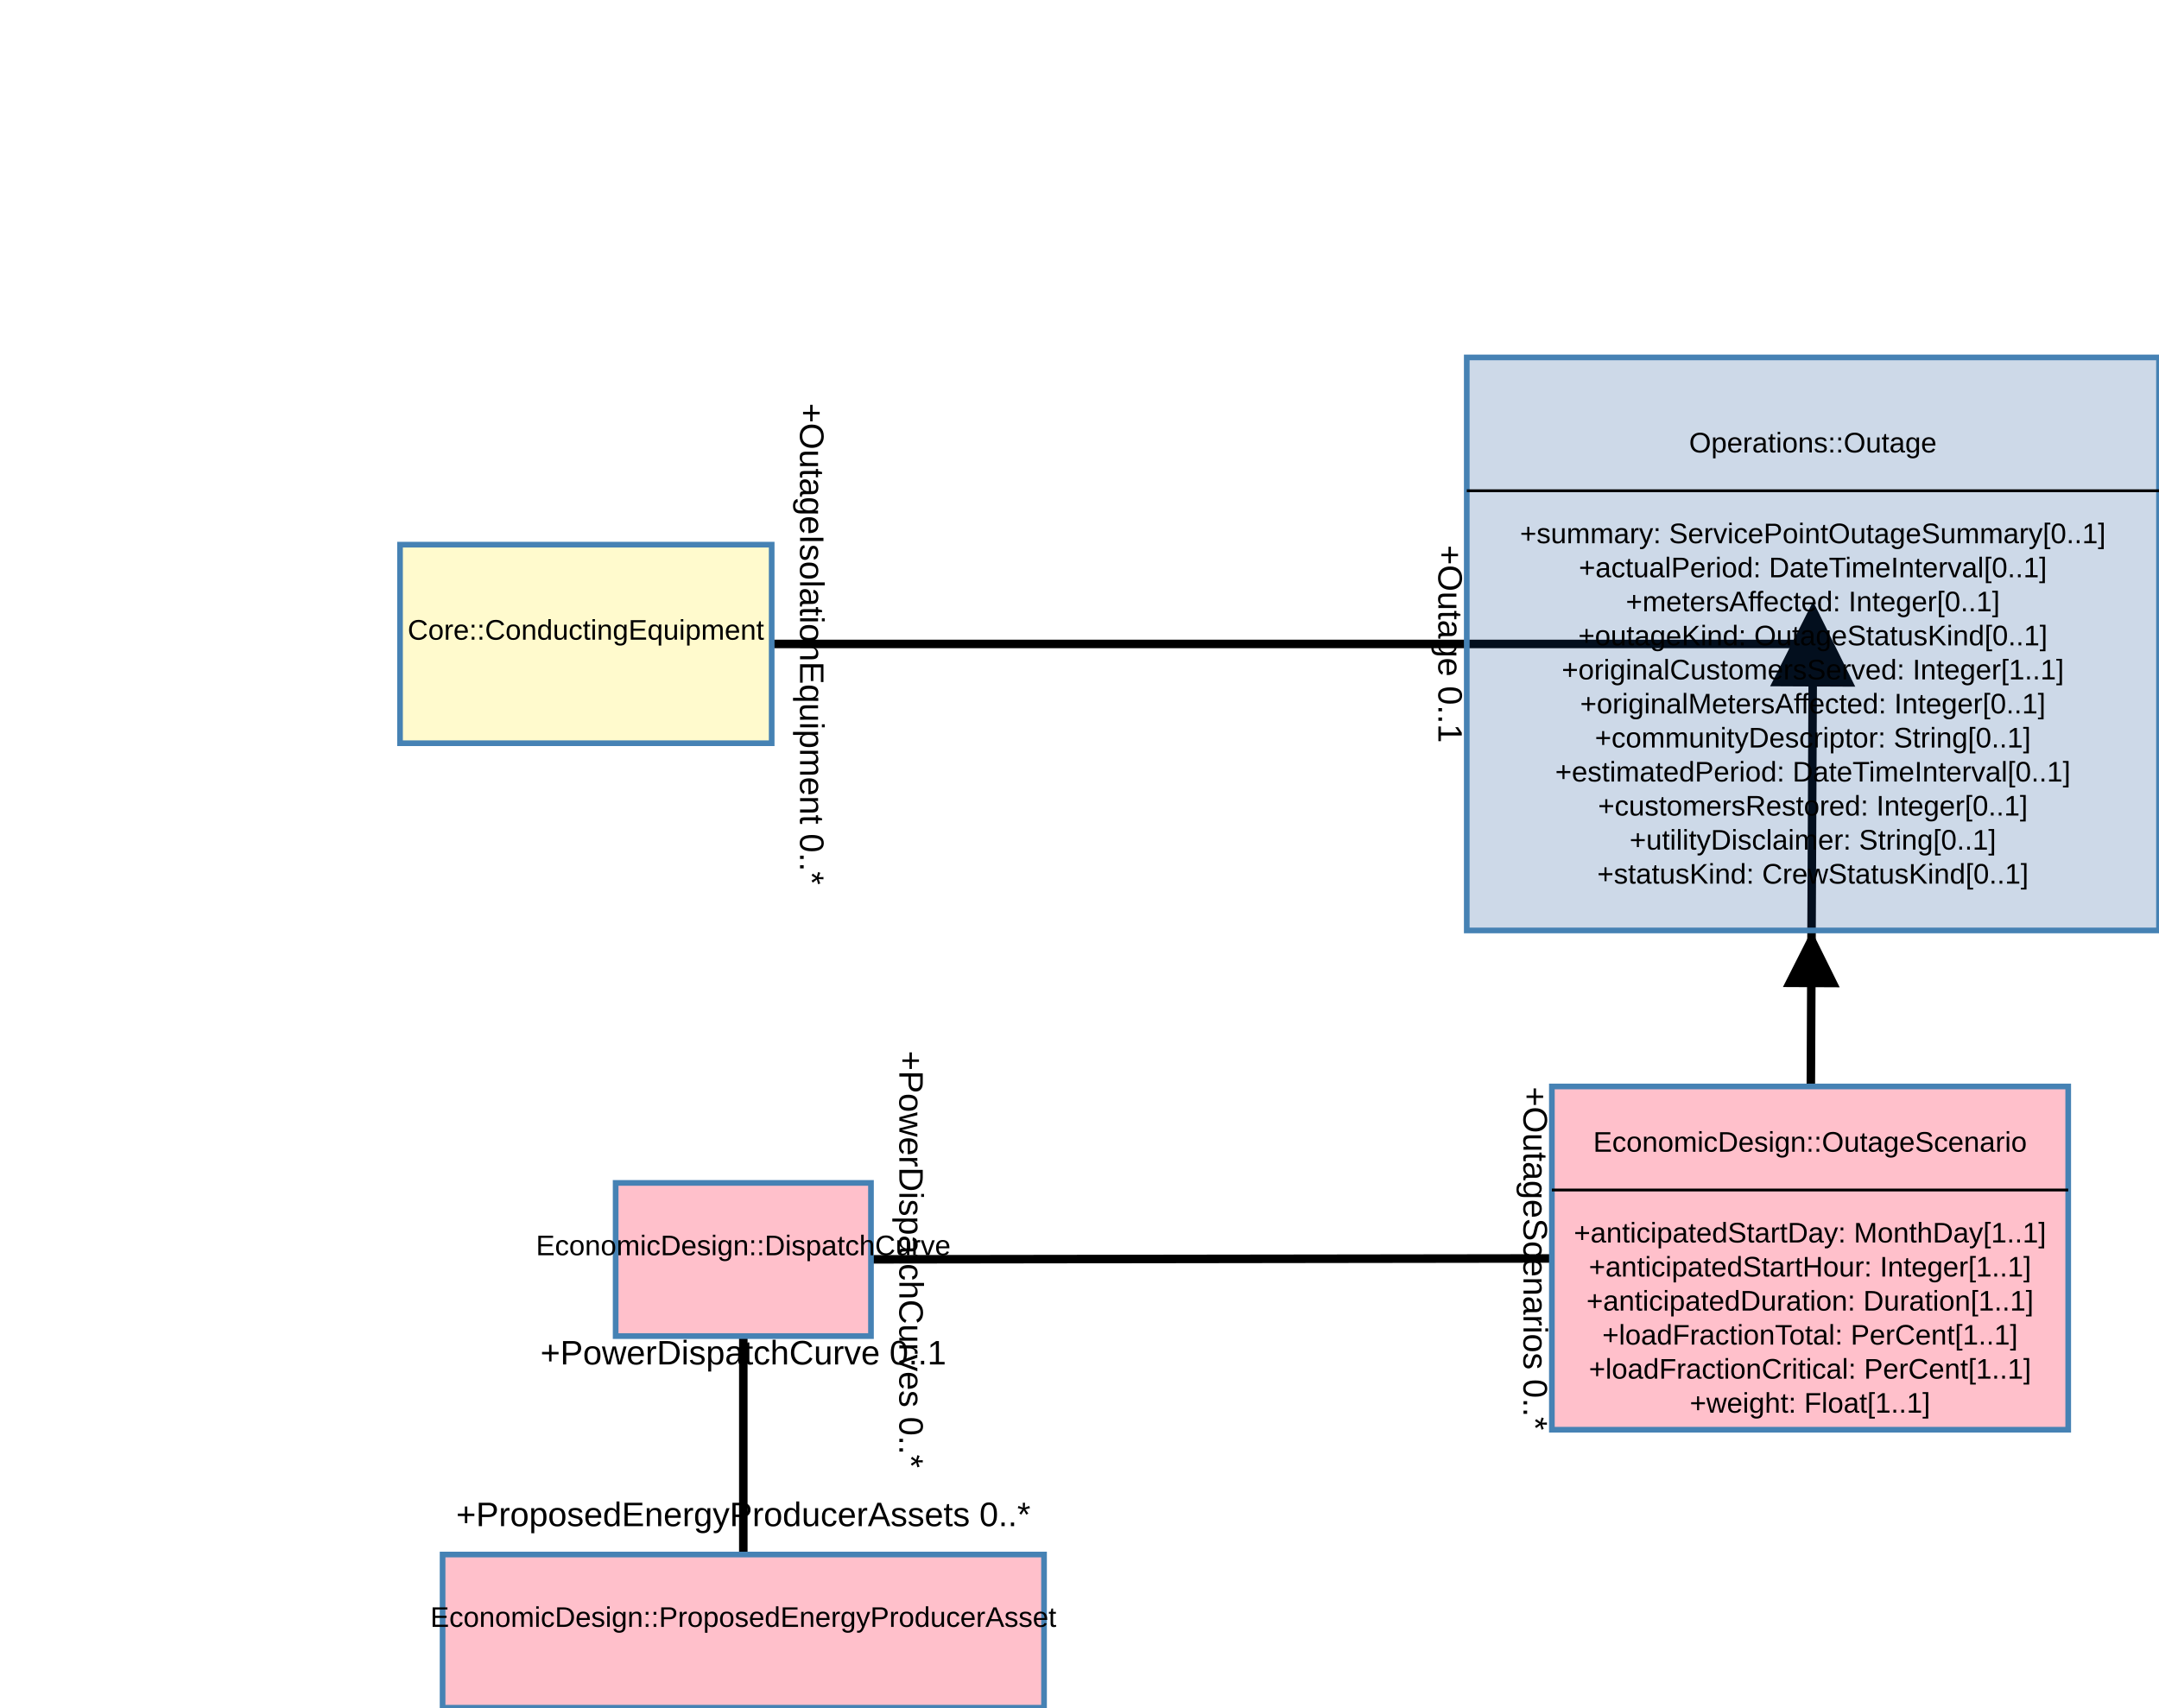
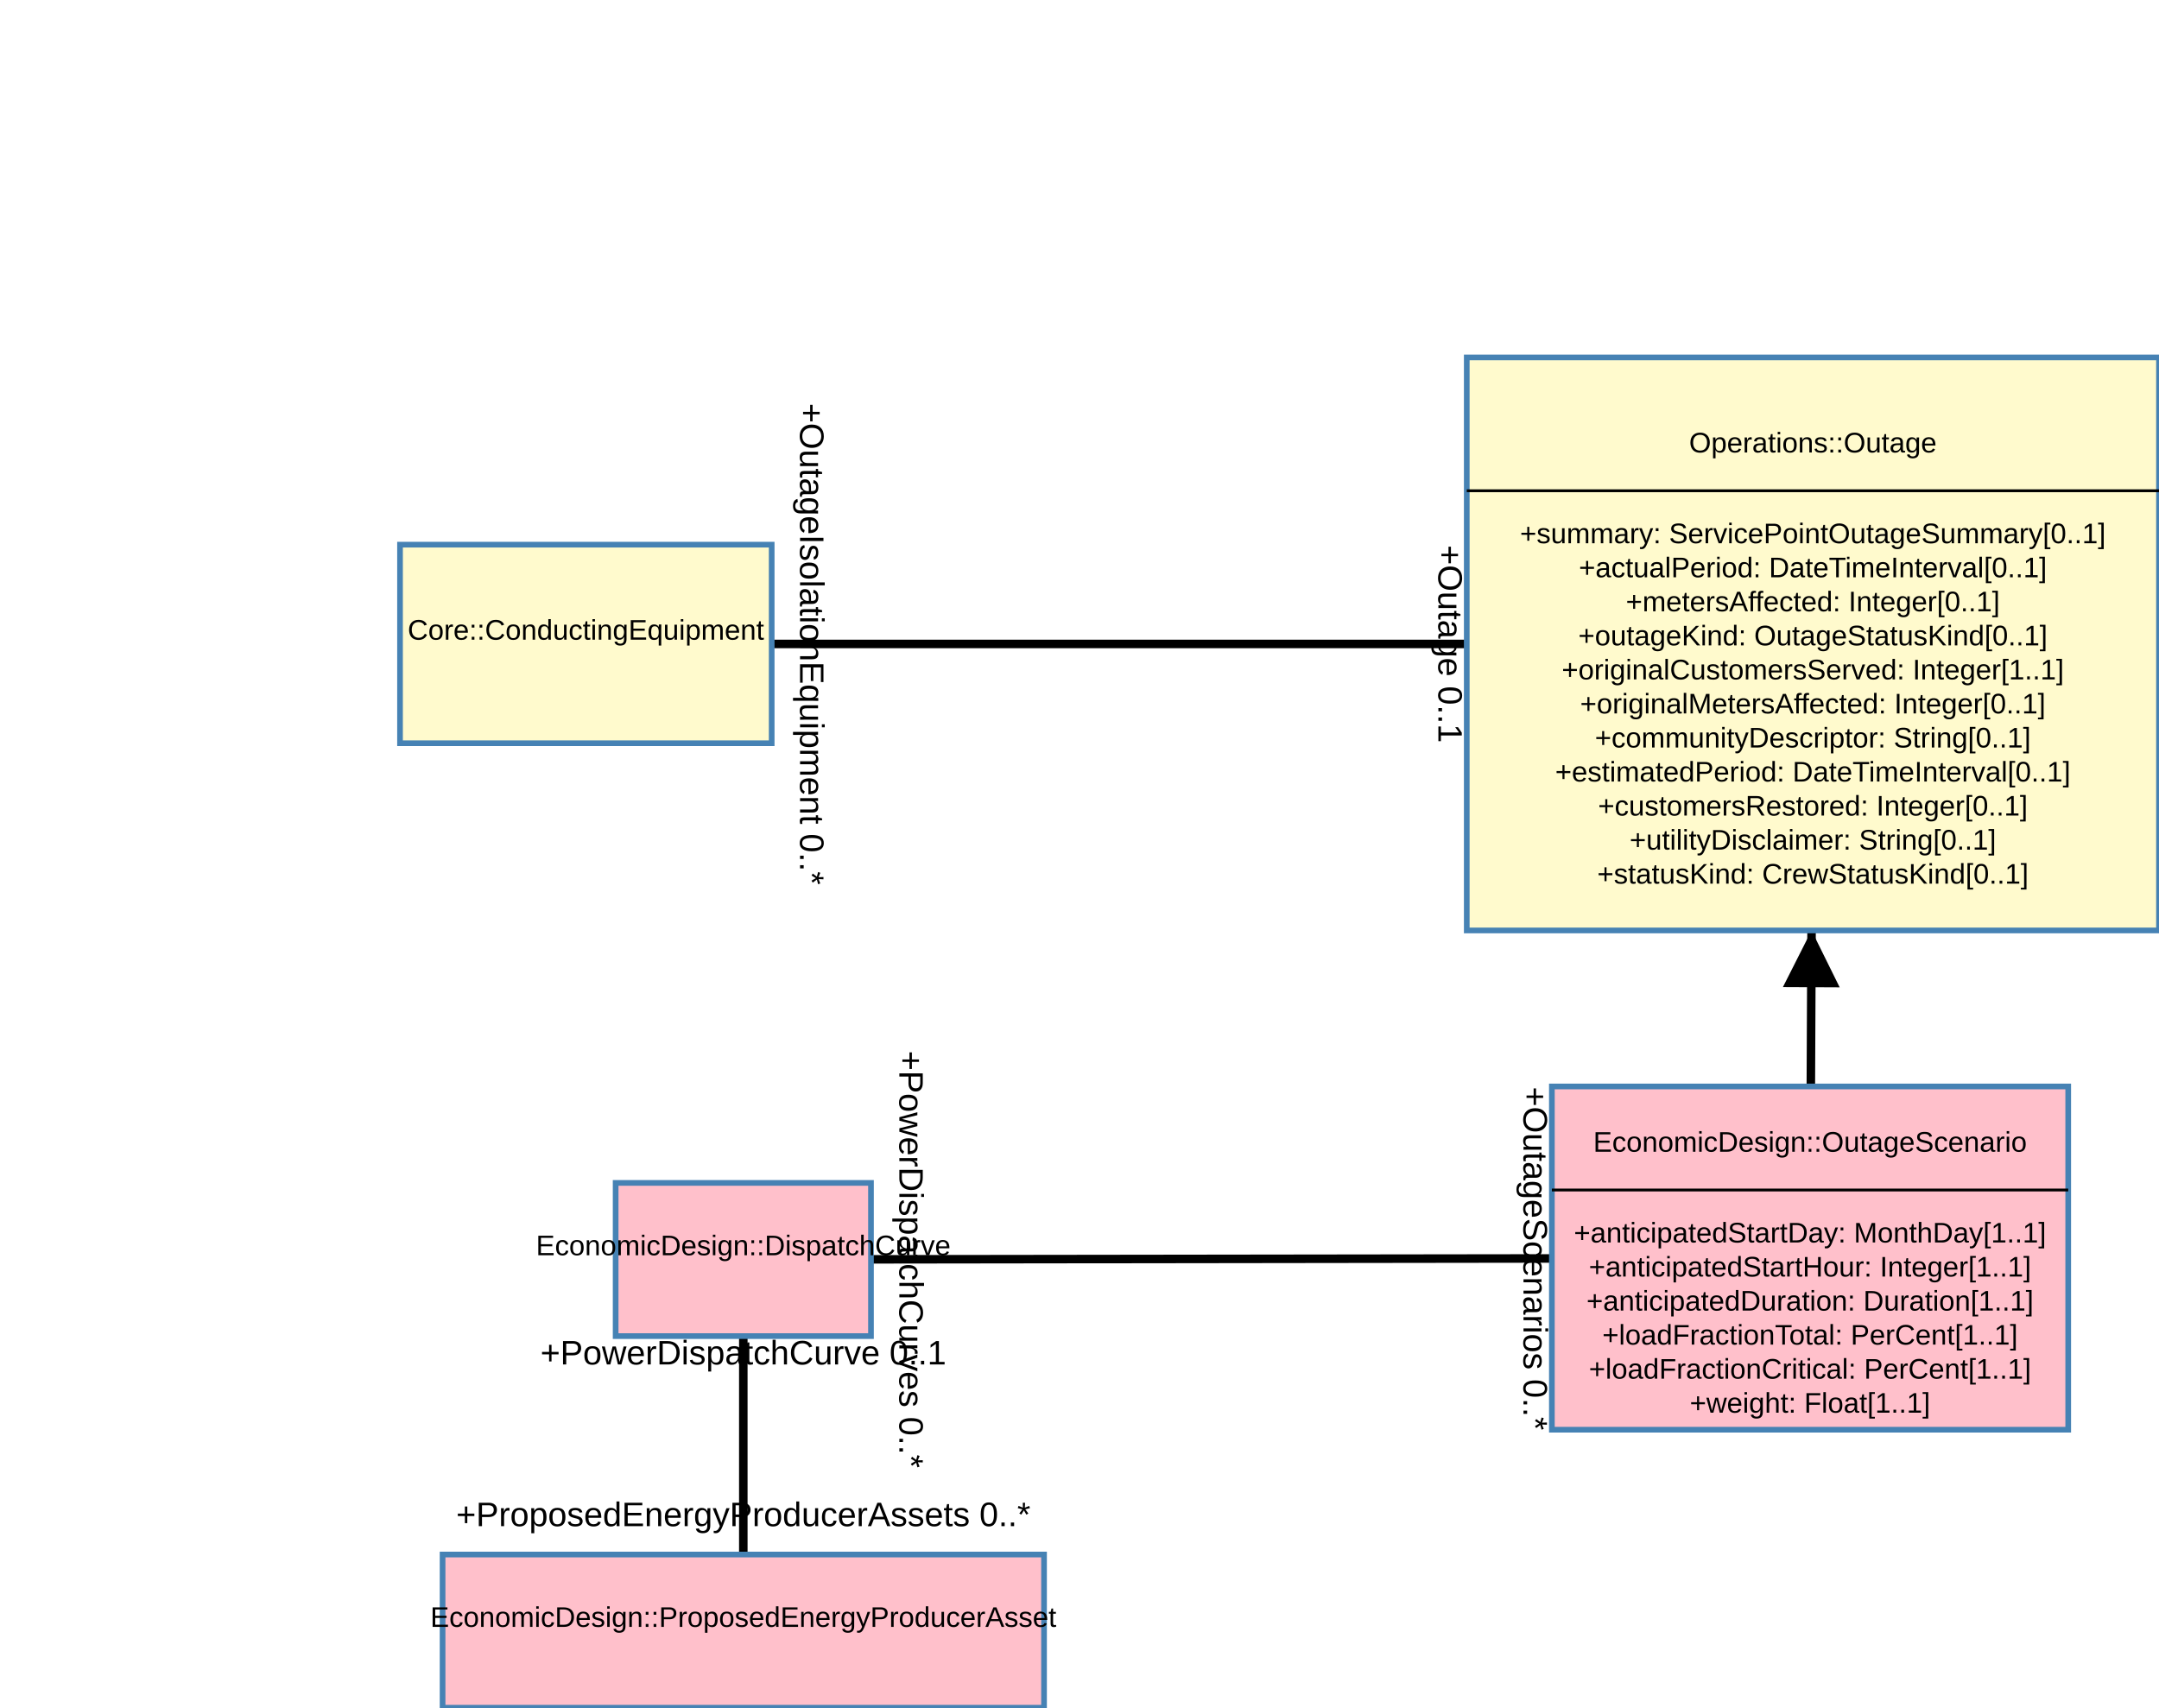
<svg xmlns="http://www.w3.org/2000/svg" width="761" height="602">
  <g class="zoom-group">
    <defs>
      <marker id="arrowhead" viewBox="-0 -5 10 10" refX="5" refY="0" orient="auto" markerWidth="10" markerHeight="10" xoverflow="visible">
        <path d="M 0,-5 L 10 ,0 L 0,5" fill="black" style="stroke: none;" />
      </marker>
    </defs>
    <line class="link" x1="639" y1="227" x2="206.5" y2="227" stroke="#000000" stroke-width="3" />
    <line class="link" x1="262" y1="575" x2="262" y2="444" stroke="#000000" stroke-width="3" />
    <line class="link" x1="262" y1="444" x2="638" y2="443.5" stroke="#000000" stroke-width="3" />
    <line class="link" x1="638" y1="443.5" x2="639" y2="227" stroke="#000000" stroke-width="3" marker-end="url(#arrowhead)" />
    <line class="arrow" x2="638.487" y2="338" x1="638" y1="443.5" stroke="#000000" stroke-width="2" marker-end="url(#arrowhead)" />
    <g class="draggable" transform="translate(517, 126)">
-       <rect class="box" width="244" height="202" style="fill: #13499135; stroke: steelblue; stroke-width: 2px; cursor: move;" />
+       <rect class="box" width="244" height="202" style="fill: #fffacd; stroke: steelblue; stroke-width: 2px; cursor: move;" />
      <text class="text" x="122" y="30" dy=".35em" text-anchor="middle" style="font-family: Arial, sans-serif; fill: black; font-size: 10px; pointer-events: none;">Operations::Outage</text>
      <line x1="0" x2="244" y1="47" y2="47" stroke="black" stroke-width="1" />
      <text class="text" x="122" y="62" dy=".35em" text-anchor="middle" style="font-family: Arial, sans-serif; fill: black; font-size: 10px; pointer-events: none;">+summary: ServicePointOutageSummary[0..1]</text>
      <text class="text" x="122" y="74" dy=".35em" text-anchor="middle" style="font-family: Arial, sans-serif; fill: black; font-size: 10px; pointer-events: none;">+actualPeriod: DateTimeInterval[0..1]</text>
      <text class="text" x="122" y="86" dy=".35em" text-anchor="middle" style="font-family: Arial, sans-serif; fill: black; font-size: 10px; pointer-events: none;">+metersAffected: Integer[0..1]</text>
      <text class="text" x="122" y="98" dy=".35em" text-anchor="middle" style="font-family: Arial, sans-serif; fill: black; font-size: 10px; pointer-events: none;">+outageKind: OutageStatusKind[0..1]</text>
      <text class="text" x="122" y="110" dy=".35em" text-anchor="middle" style="font-family: Arial, sans-serif; fill: black; font-size: 10px; pointer-events: none;">+originalCustomersServed: Integer[1..1]</text>
      <text class="text" x="122" y="122" dy=".35em" text-anchor="middle" style="font-family: Arial, sans-serif; fill: black; font-size: 10px; pointer-events: none;">+originalMetersAffected: Integer[0..1]</text>
      <text class="text" x="122" y="134" dy=".35em" text-anchor="middle" style="font-family: Arial, sans-serif; fill: black; font-size: 10px; pointer-events: none;">+communityDescriptor: String[0..1]</text>
      <text class="text" x="122" y="146" dy=".35em" text-anchor="middle" style="font-family: Arial, sans-serif; fill: black; font-size: 10px; pointer-events: none;">+estimatedPeriod: DateTimeInterval[0..1]</text>
      <text class="text" x="122" y="158" dy=".35em" text-anchor="middle" style="font-family: Arial, sans-serif; fill: black; font-size: 10px; pointer-events: none;">+customersRestored: Integer[0..1]</text>
      <text class="text" x="122" y="170" dy=".35em" text-anchor="middle" style="font-family: Arial, sans-serif; fill: black; font-size: 10px; pointer-events: none;">+utilityDisclaimer: String[0..1]</text>
      <text class="text" x="122" y="182" dy=".35em" text-anchor="middle" style="font-family: Arial, sans-serif; fill: black; font-size: 10px; pointer-events: none;">+statusKind: CrewStatusKind[0..1]</text>
    </g>
    <g class="draggable" transform="translate(547, 383)">
      <rect class="box" width="182" height="121" style="fill: #ffc0cb; stroke: steelblue; stroke-width: 2px; cursor: move;" />
      <text class="text" x="91" y="19.5" dy=".35em" text-anchor="middle" style="font-family: Arial, sans-serif; fill: black; font-size: 10px; pointer-events: none;">EconomicDesign::OutageScenario</text>
      <line x1="0" x2="182" y1="36.5" y2="36.5" stroke="black" stroke-width="1" />
      <text class="text" x="91" y="51.5" dy=".35em" text-anchor="middle" style="font-family: Arial, sans-serif; fill: black; font-size: 10px; pointer-events: none;">+anticipatedStartDay: MonthDay[1..1]</text>
      <text class="text" x="91" y="63.5" dy=".35em" text-anchor="middle" style="font-family: Arial, sans-serif; fill: black; font-size: 10px; pointer-events: none;">+anticipatedStartHour: Integer[1..1]</text>
      <text class="text" x="91" y="75.5" dy=".35em" text-anchor="middle" style="font-family: Arial, sans-serif; fill: black; font-size: 10px; pointer-events: none;">+anticipatedDuration: Duration[1..1]</text>
      <text class="text" x="91" y="87.5" dy=".35em" text-anchor="middle" style="font-family: Arial, sans-serif; fill: black; font-size: 10px; pointer-events: none;">+loadFractionTotal: PerCent[1..1]</text>
      <text class="text" x="91" y="99.5" dy=".35em" text-anchor="middle" style="font-family: Arial, sans-serif; fill: black; font-size: 10px; pointer-events: none;">+loadFractionCritical: PerCent[1..1]</text>
      <text class="text" x="91" y="111.5" dy=".35em" text-anchor="middle" style="font-family: Arial, sans-serif; fill: black; font-size: 10px; pointer-events: none;">+weight: Float[1..1]</text>
    </g>
    <g class="draggable" transform="translate(141, 192)">
      <rect class="box" width="131" height="70" style="fill: #fffacd; stroke: steelblue; stroke-width: 2px; cursor: move;" />
      <text class="text" x="65.5" y="30" dy=".35em" text-anchor="middle" style="font-family: Arial, sans-serif; fill: black; font-size: 10px; pointer-events: none;">Core::ConductingEquipment</text>
    </g>
    <g class="draggable" transform="translate(217, 417)">
      <rect class="box" width="90" height="54" style="fill: #ffc0cb; stroke: steelblue; stroke-width: 2px; cursor: move;" />
      <text class="text" x="45" y="22" dy=".35em" text-anchor="middle" style="font-family: Arial, sans-serif; fill: black; font-size: 10px; pointer-events: none;">EconomicDesign::DispatchCurve</text>
    </g>
    <g class="draggable" transform="translate(156, 548)">
      <rect class="box" width="212" height="54" style="fill: #ffc0cb; stroke: steelblue; stroke-width: 2px; cursor: move;" />
      <text class="text" x="106" y="22" dy=".35em" text-anchor="middle" style="font-family: Arial, sans-serif; fill: black; font-size: 10px; pointer-events: none;">EconomicDesign::ProposedEnergyProducerAsset</text>
    </g>
    <text class="link-text-start" x="507" y="227" transform="rotate(90, 507, 227)" text-anchor="middle" style="font-family: Arial, sans-serif; font-size: 12px; fill: black;">+Outage 0..1</text>
    <text class="link-text-start" x="262" y="538" transform="rotate(0, 262, 538)" text-anchor="middle" style="font-family: Arial, sans-serif; font-size: 12px; fill: black;">+ProposedEnergyProducerAssets 0..*</text>
    <text class="link-text-start" x="317" y="443.927" transform="rotate(90, 317, 443.9269)" text-anchor="middle" style="font-family: Arial, sans-serif; font-size: 12px; fill: black;">+PowerDispatchCurves 0..*</text>
    <text class="link-text-start" x="638.326" y="373" transform="rotate(0, 638.3256, 373.0001)" text-anchor="middle" style="font-family: Arial, sans-serif; font-size: 12px; fill: black;" />
    <text class="link-text-end" x="282" y="227" transform="rotate(90, 282, 227)" text-anchor="middle" style="font-family: Arial, sans-serif; font-size: 12px; fill: black;">+OutageIsolationEquipment 0..*</text>
    <text class="link-text-end" x="262" y="481" transform="rotate(0, 262, 481)" text-anchor="middle" style="font-family: Arial, sans-serif; font-size: 12px; fill: black;">+PowerDispatchCurve 0..1</text>
    <text class="link-text-end" x="537" y="443.634" transform="rotate(90, 537, 443.6343)" text-anchor="middle" style="font-family: Arial, sans-serif; font-size: 12px; fill: black;">+OutageScenarios 0..*</text>
    <text class="link-text-end" x="638.487" y="338" transform="rotate(0, 638.4873, 337.9999)" text-anchor="middle" style="font-family: Arial, sans-serif; font-size: 12px; fill: black;" />
  </g>
</svg>
